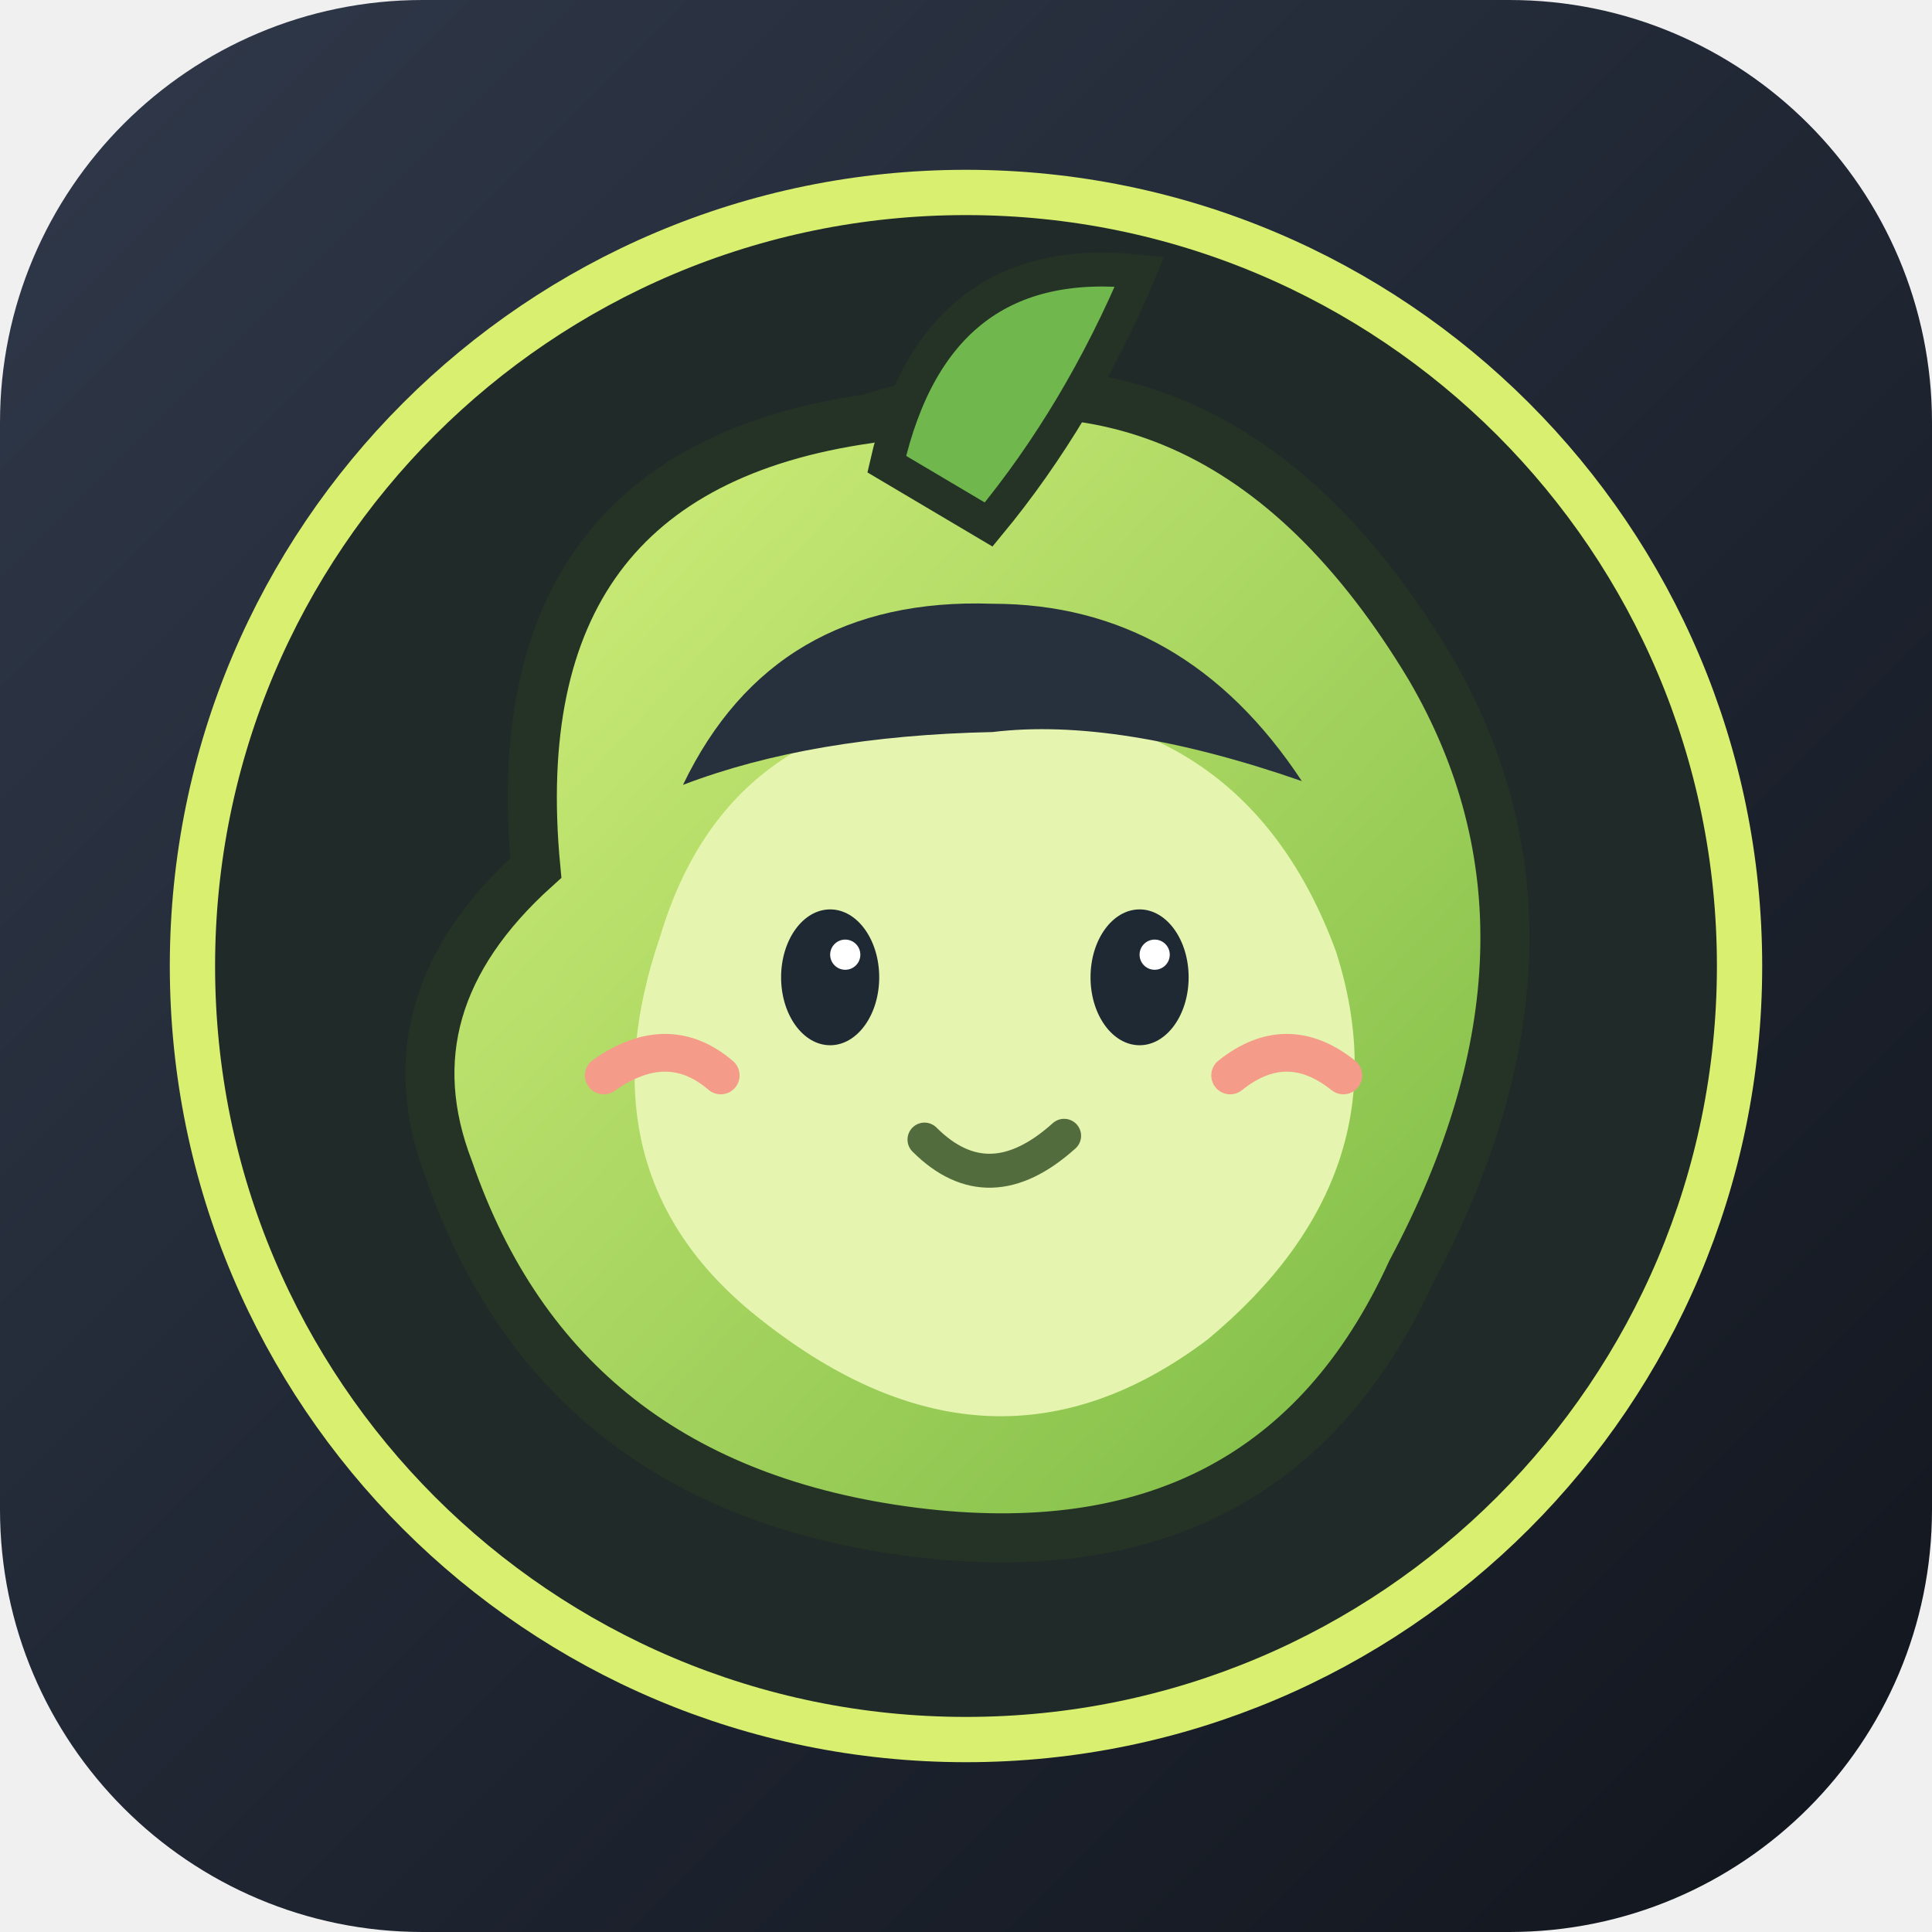
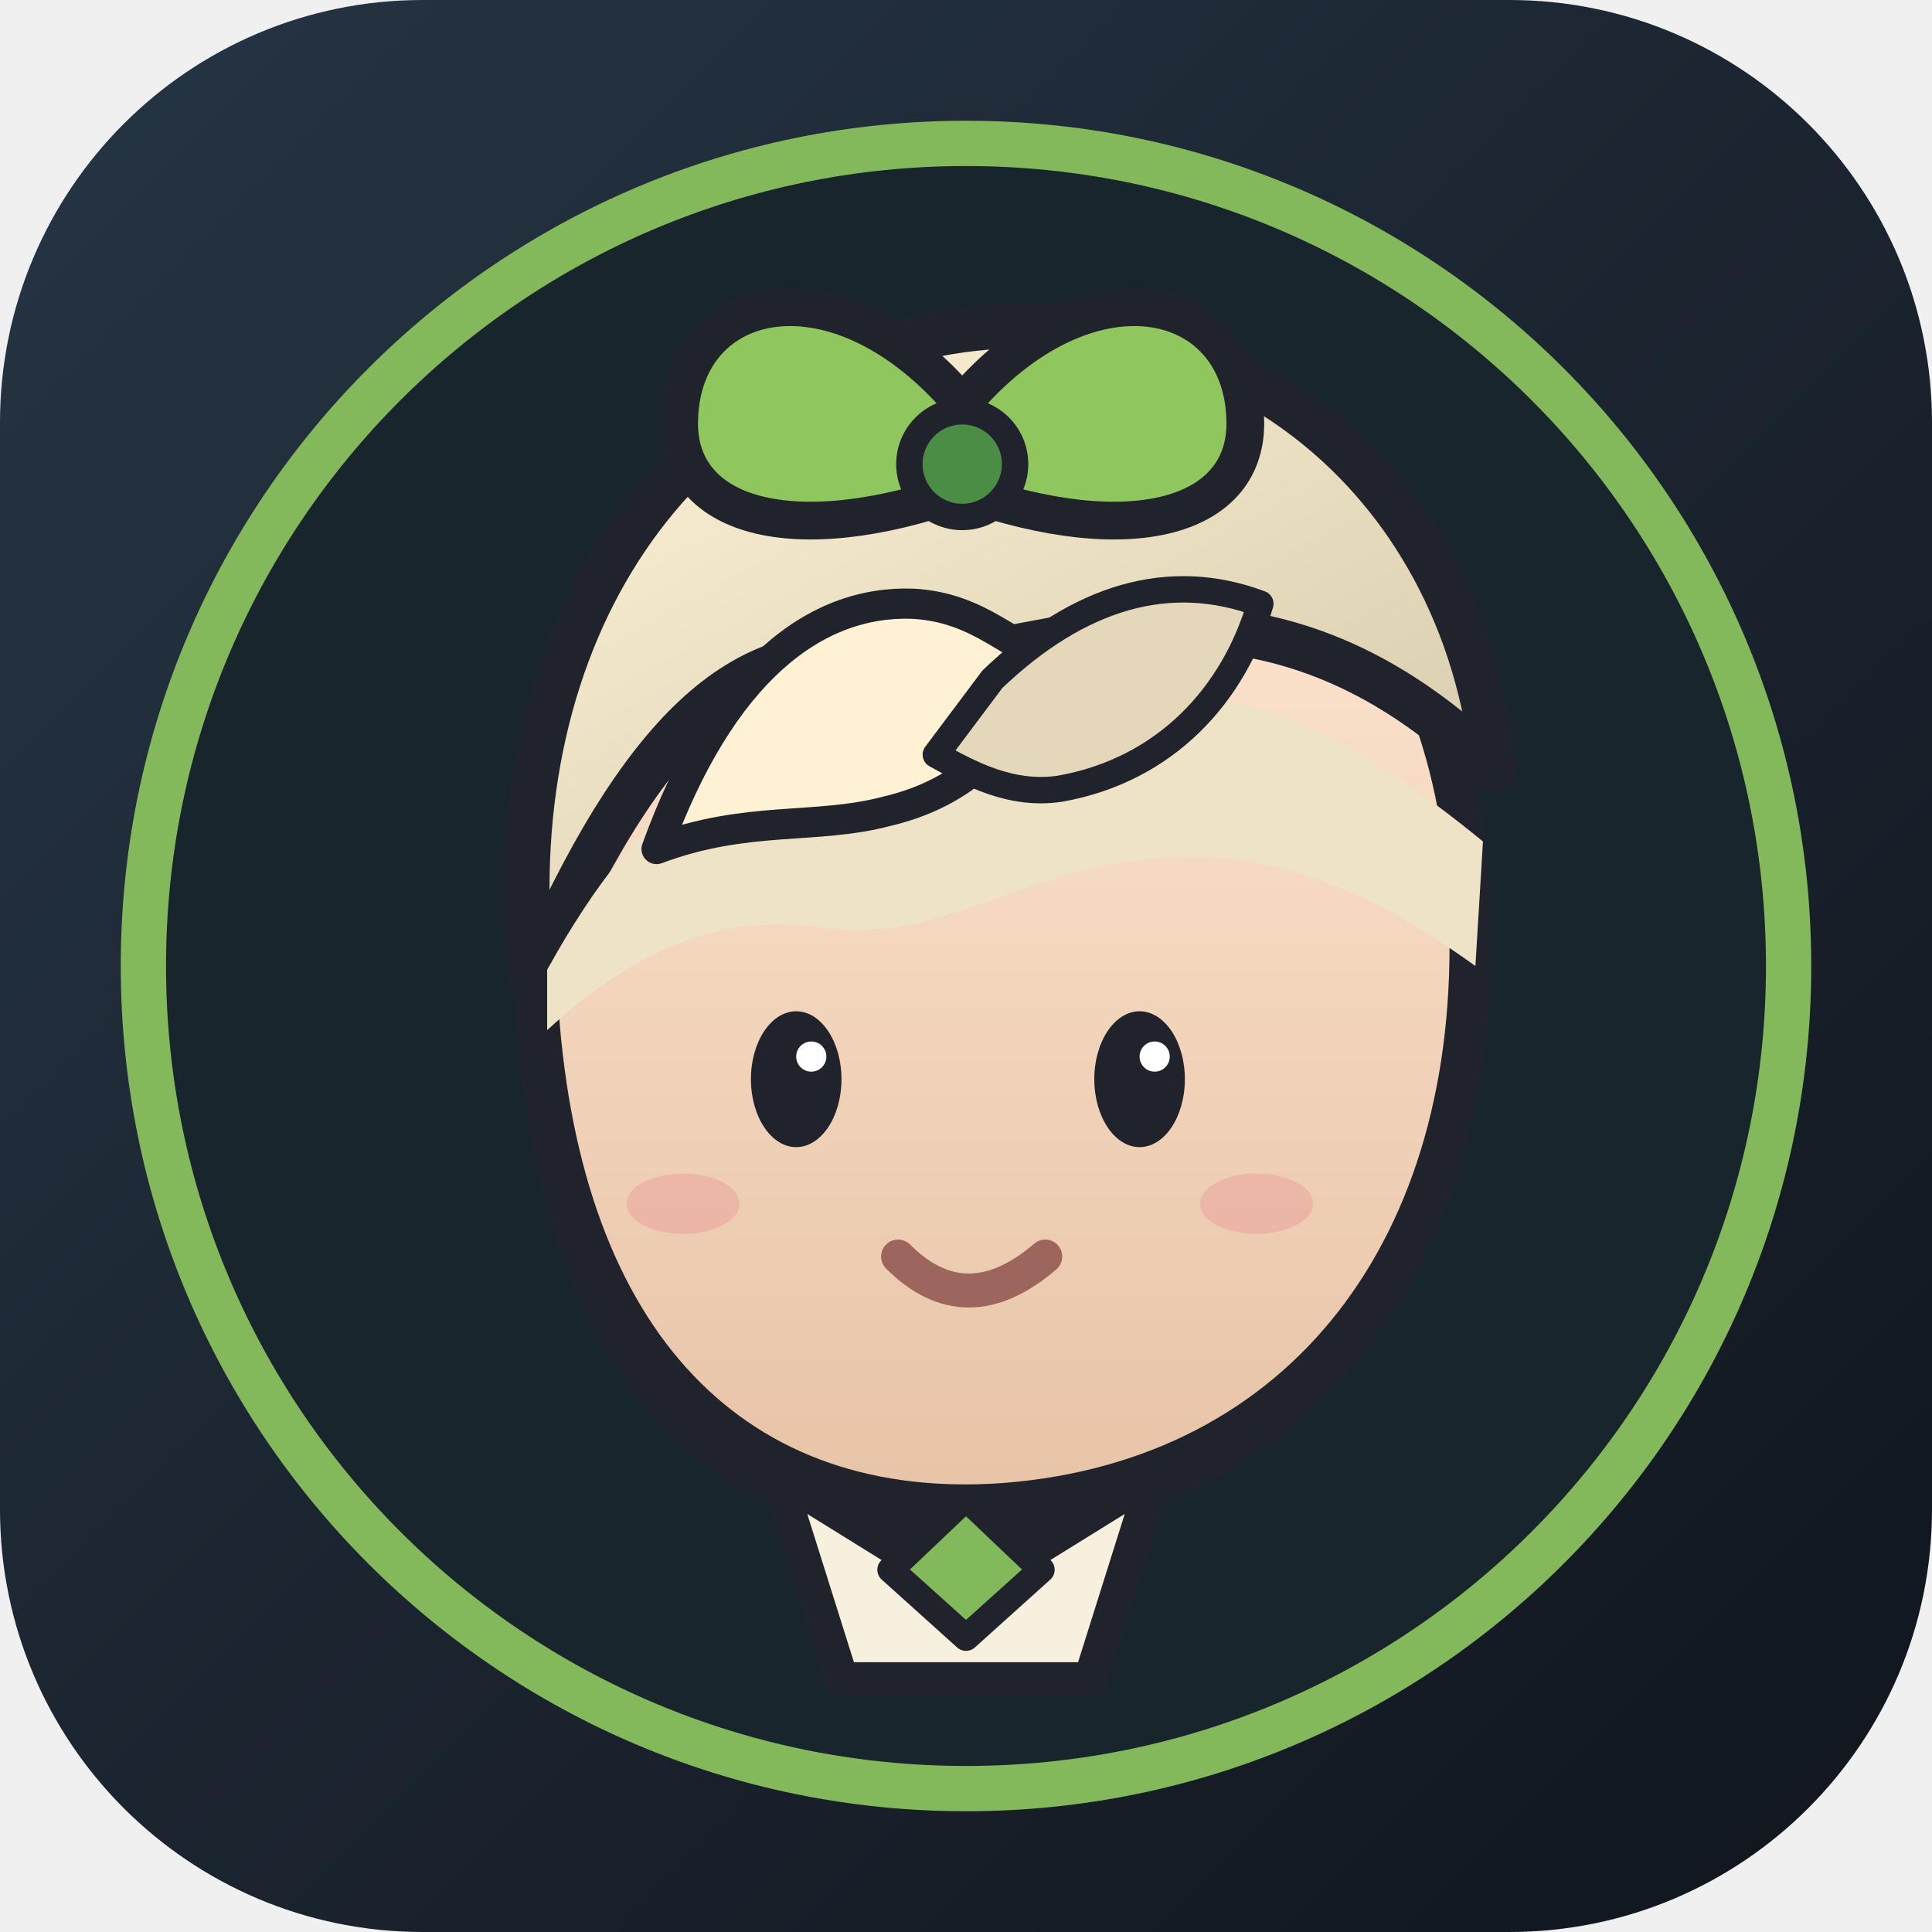
<svg xmlns="http://www.w3.org/2000/svg" width="512" height="512" viewBox="0 0 512 512">
  <defs>
    <linearGradient id="bg" x1="0" y1="0" x2="1" y2="1">
-       <stop stop-color="#30394a" />
-       <stop offset="1" stop-color="#11151d" />
+       <stop stop-color="#263544" />
+       <stop offset="1" stop-color="#10151d" />
    </linearGradient>
-     <linearGradient id="kiwi" x1="0" y1="0" x2="1" y2="1">
-       <stop stop-color="#d6f17d" />
-       <stop offset="1" stop-color="#78b943" />
+     <linearGradient id="hair" x1="0" y1="0" x2="0.8" y2="1">
+       <stop stop-color="#fff4d9" />
+       <stop offset="1" stop-color="#d5c9aa" />
+     </linearGradient>
+     <linearGradient id="skin" x1="0" y1="0" x2="0" y2="1">
+       <stop stop-color="#ffe8d2" />
+       <stop offset="1" stop-color="#e8c4a8" />
    </linearGradient>
  </defs>
  <rect width="512" height="512" rx="112" fill="url(#bg)" />
-   <circle cx="256" cy="256" r="205" fill="#202a28" stroke="#d9ef70" stroke-width="12" />
-   <path d="M142 230 Q132 125 230 111 Q322 82 379 177 Q421 249 374 337 Q337 418 242 406 Q148 394 119 310 Q102 266 142 230Z" fill="url(#kiwi)" stroke="#253326" stroke-width="13" />
-   <path d="M175 248 Q193 188 260 187 Q330 187 354 252 Q373 311 320 355 Q263 398 202 350 Q153 312 175 248Z" fill="#e5f4ae" />
-   <path d="M235 123 Q248 66 302 72 Q286 110 262 139Z" fill="#70b84d" stroke="#253326" stroke-width="9" />
-   <path d="M181 208 Q205 158 263 160 Q314 160 345 207 Q296 190 263 194 Q215 195 181 208Z" fill="#27303d" />
-   <ellipse cx="220" cy="259" rx="13" ry="18" fill="#1e2934" />
-   <ellipse cx="302" cy="259" rx="13" ry="18" fill="#1e2934" />
-   <circle cx="224" cy="253" r="4" fill="#fff" />
-   <circle cx="306" cy="253" r="4" fill="#fff" />
-   <path d="M245 302 Q262 319 282 301" fill="none" stroke="#536c3e" stroke-width="9" stroke-linecap="round" />
-   <path d="M160 285 Q177 273 191 285" fill="none" stroke="#f49b8a" stroke-width="10" stroke-linecap="round" />
-   <path d="M326 285 Q341 273 356 285" fill="none" stroke="#f49b8a" stroke-width="10" stroke-linecap="round" />
+   <circle cx="256" cy="256" r="218" fill="#19252c" stroke="#83b95b" stroke-width="12" />
+   <path d="M137 273c-7-89 41-164 119-171 82-8 137 54 139 140 3 94-47 160-132 166-75 6-119-44-126-135Z" fill="#20232b" />
+   <path d="M148 267c-5-81 39-146 109-152 75-7 125 49 127 128 3 85-42 144-118 150-68 5-112-39-118-126Z" fill="url(#skin)" />
+   <path d="M141 260c-10-89 35-159 110-172 72-12 137 37 145 116-24-23-47-34-73-37-37-4-63 11-91 7-35-5-62 19-91 86Z" fill="url(#hair)" stroke="#20232b" stroke-width="12" stroke-linejoin="round" />
+   <path d="M145 257c26-47 51-62 83-59 25 3 43-12 69-14 34-3 63 12 96 39l-2 33c-32-23-59-32-89-28-34 4-54 22-83 18-26-4-49 4-74 27Z" fill="#eee2c7" />
+   <path d="M174 225c17-47 42-66 68-65 18 1 26 12 39 16-14 22-25 34-46 39-19 5-37 1-61 10Z" fill="#fff1d4" stroke="#20232b" stroke-width="8" stroke-linejoin="round" />
+   <path d="M263 180c23-22 47-29 71-20-7 24-25 44-53 49-13 2-24-4-33-9Z" fill="#e5d8ba" stroke="#20232b" stroke-width="7" stroke-linejoin="round" />
+   <path d="M255 107c-33-39-74-30-75 4-1 26 30 35 75 19 45 16 76 7 75-19-1-34-42-43-75-4Z" fill="#8fc65e" stroke="#20232b" stroke-width="10" stroke-linejoin="round" />
+   <circle cx="255" cy="123" r="14" fill="#4c8d45" stroke="#20232b" stroke-width="7" />
+   <ellipse cx="211" cy="286" rx="12" ry="18" fill="#20232b" />
+   <ellipse cx="302" cy="286" rx="12" ry="18" fill="#20232b" />
+   <circle cx="215" cy="280" r="4" fill="#fff" />
+   <circle cx="306" cy="280" r="4" fill="#fff" />
+   <path d="M238 333q18 18 39 0" fill="none" stroke="#9d665d" stroke-width="9" stroke-linecap="round" />
+   <ellipse cx="181" cy="319" rx="15" ry="8" fill="#eaa49b" opacity=".55" />
+   <ellipse cx="333" cy="319" rx="15" ry="8" fill="#eaa49b" opacity=".55" />
+   <path d="M206 391l50 31 50-31-17 54h-66Z" fill="#f7f0df" stroke="#20232b" stroke-width="9" stroke-linejoin="round" />
+   <path d="M256 397l-20 19 20 18 20-18Z" fill="#82b95a" stroke="#20232b" stroke-width="7" stroke-linejoin="round" />
</svg>
